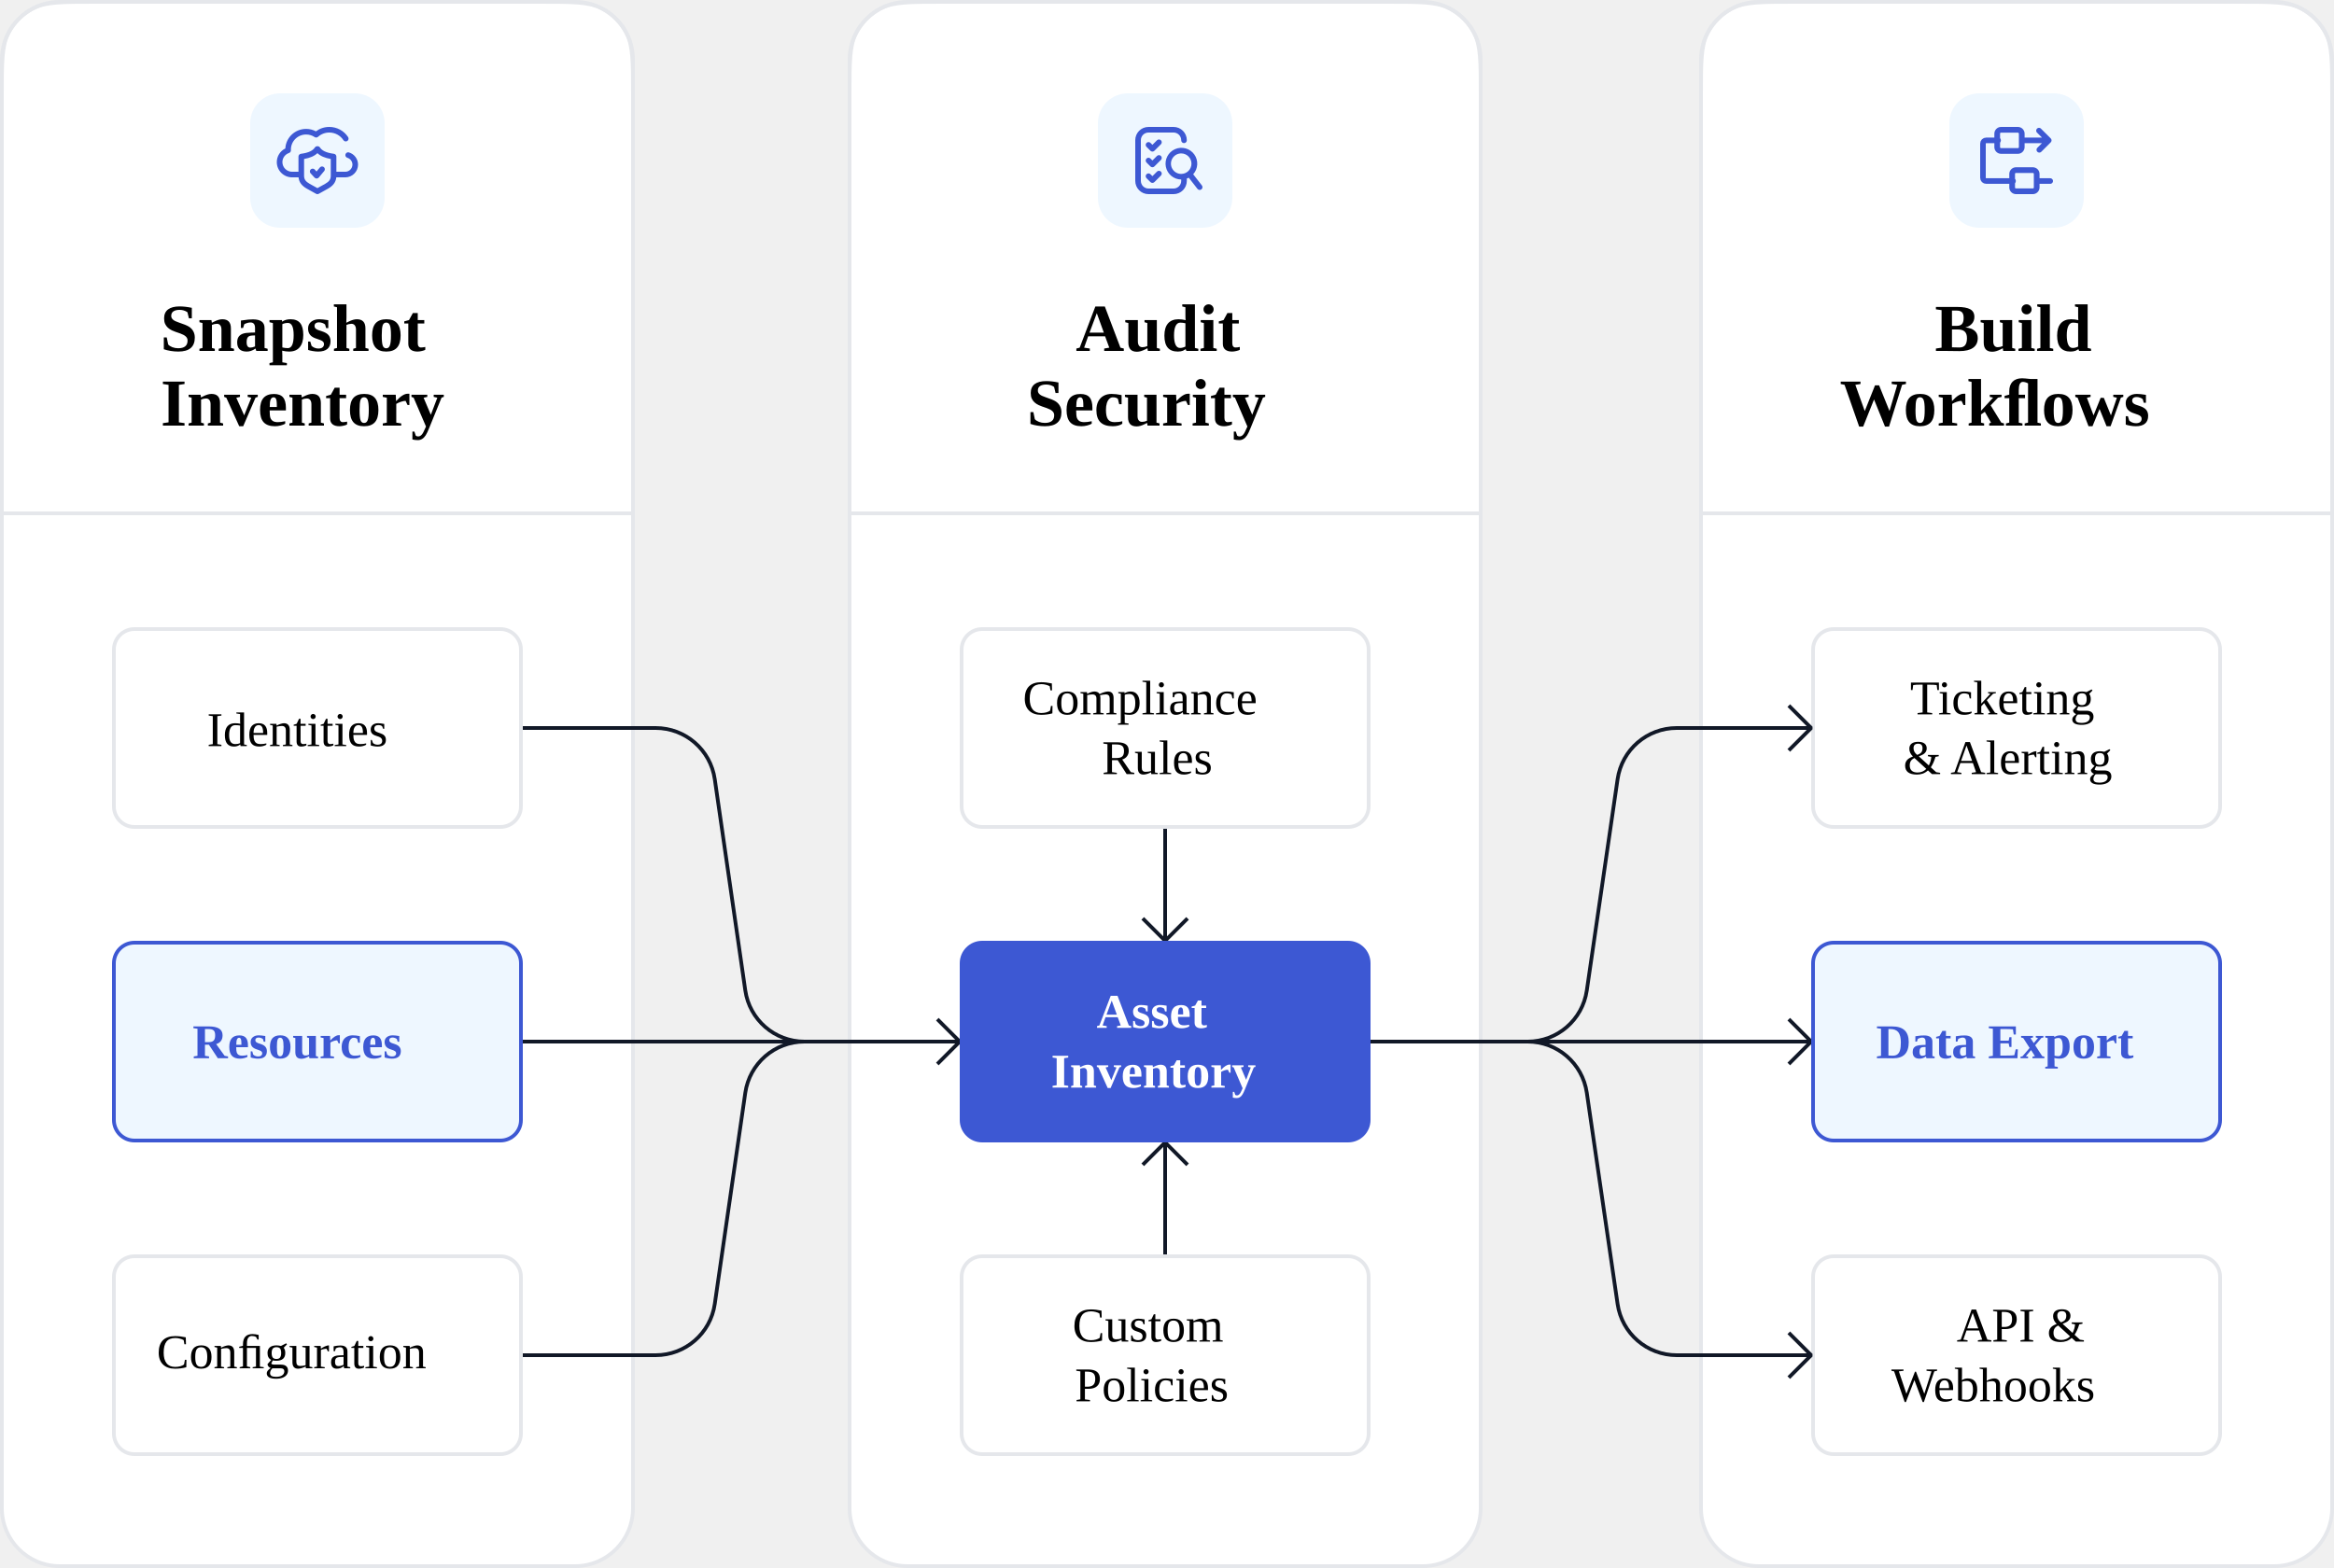
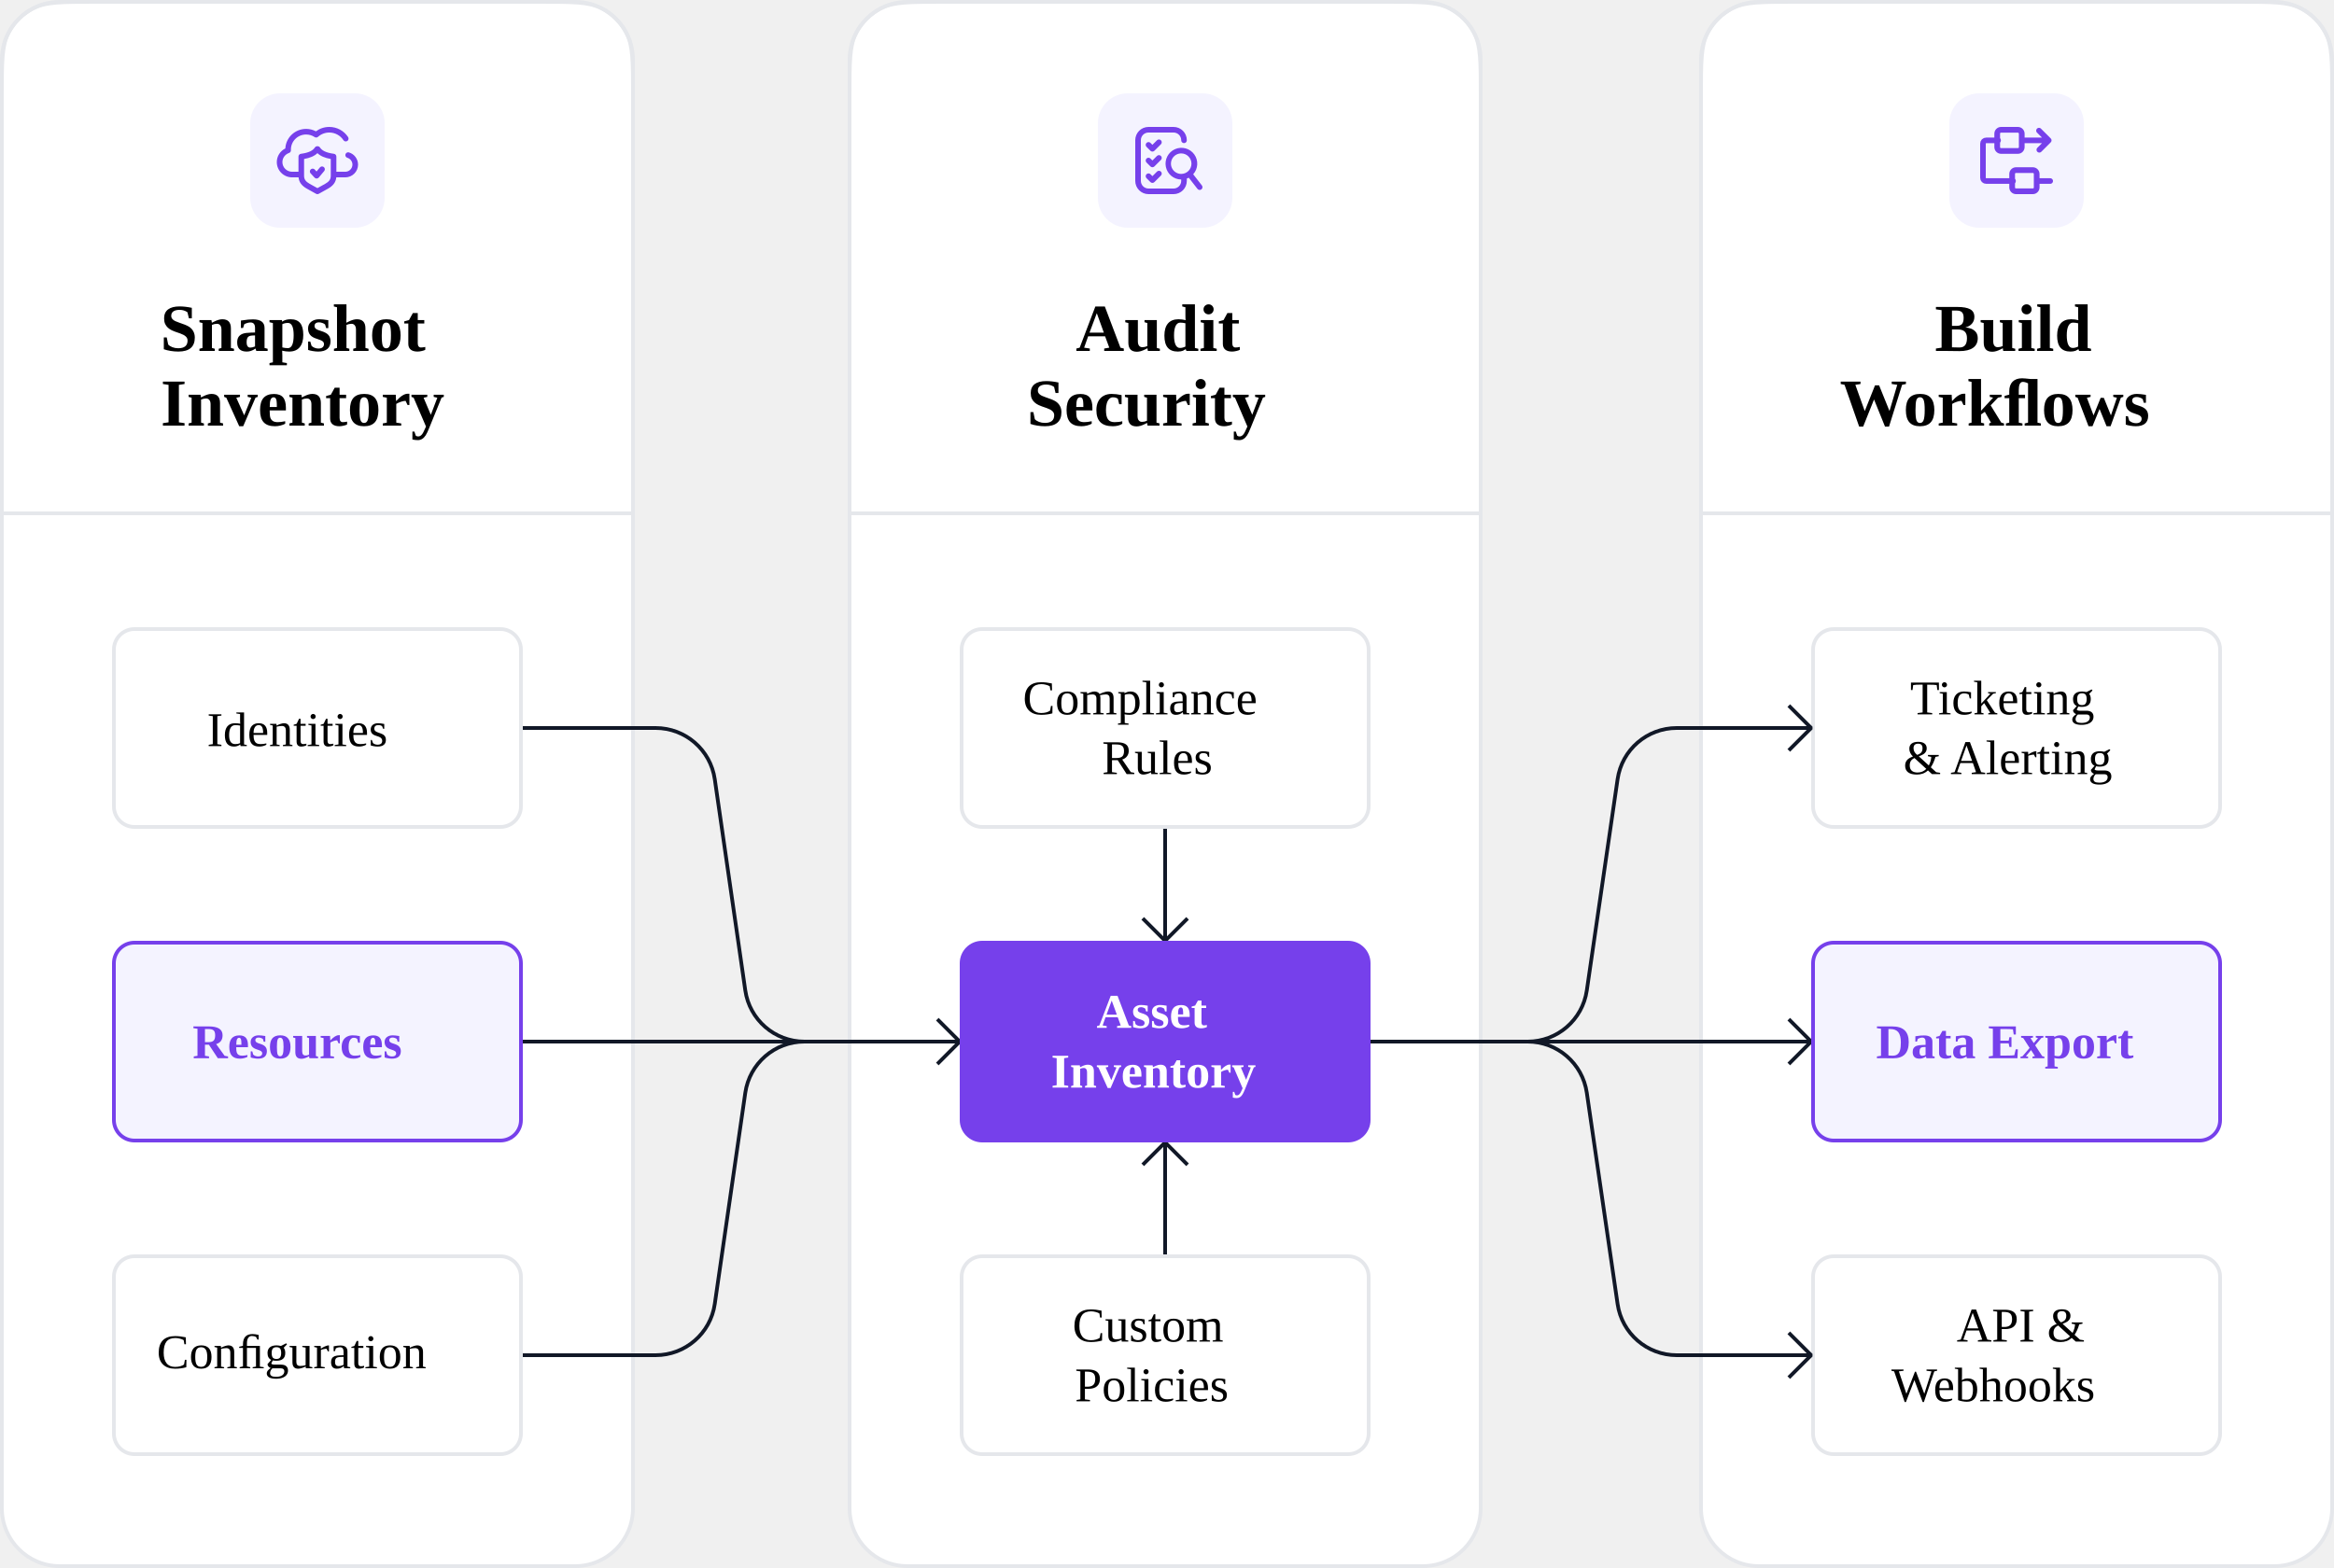
<svg xmlns="http://www.w3.org/2000/svg" fill-rule="evenodd" font-size="13" font-weight="500" viewBox="0 0 625 420">
  <g fill="none" stroke="#e5e7eb">
    <path fill="#fff" d="M169.5 16v388c0 8.555-6.945 15.5-15.5 15.5H16C7.445 419.5.5 412.555.5 404V16C.5 7.445 7.445.5 16 .5h138c8.555 0 15.5 6.945 15.5 15.5zm227 0v388c0 8.555-6.945 15.5-15.5 15.5H243c-8.555 0-15.5-6.945-15.5-15.5V16c0-8.555 6.945-15.5 15.5-15.5h138c8.555 0 15.5 6.945 15.5 15.5zm228 0v388c0 8.555-6.945 15.5-15.5 15.5H471c-8.555 0-15.5-6.945-15.5-15.5V16c0-8.555 6.945-15.5 15.5-15.5h138c8.555 0 15.5 6.945 15.5 15.5z" />
    <path d="M169.5 137.5H.5V25.6c0-4.489 0-7.825.216-10.468.216-2.637.643-4.54 1.473-6.169a15.5 15.5 0 0 1 6.774-6.774c1.629-.83 3.532-1.257 6.169-1.473C17.775.5 21.111.5 25.6.5h118.8c4.489 0 7.825 0 10.468.216 2.637.216 4.54.643 6.169 1.473a15.5 15.5 0 0 1 6.774 6.774c.83 1.629 1.257 3.532 1.473 6.169.216 2.643.216 5.979.216 10.468zm227 0h-169V25.6c0-4.489 0-7.825.216-10.468.216-2.637.643-4.54 1.473-6.169a15.5 15.5 0 0 1 6.774-6.774c1.629-.83 3.532-1.257 6.169-1.473C244.775.5 248.111.5 252.6.5h118.8c4.489 0 7.825 0 10.468.216 2.637.216 4.54.643 6.169 1.473a15.5 15.5 0 0 1 6.774 6.774c.83 1.629 1.257 3.532 1.473 6.169.216 2.643.216 5.979.216 10.468zm228 0h-169V25.6c0-4.489 0-7.825.216-10.468.216-2.637.643-4.54 1.473-6.169a15.5 15.5 0 0 1 6.774-6.774c1.629-.83 3.532-1.257 6.169-1.473C472.775.5 476.111.5 480.6.5h118.8c4.489 0 7.825 0 10.468.216 2.637.216 4.54.643 6.169 1.473a15.5 15.5 0 0 1 6.774 6.774c.83 1.629 1.257 3.532 1.473 6.169.216 2.643.216 5.979.216 10.468zm-485 36.5v42c0 3.036-2.464 5.5-5.5 5.5H36a5.5 5.5 0 0 1-5.5-5.5v-42c0-3.036 2.464-5.5 5.5-5.5h98c3.036 0 5.5 2.464 5.5 5.5zm0 168v42c0 3.036-2.464 5.5-5.5 5.5H36a5.5 5.5 0 0 1-5.5-5.5v-42c0-3.036 2.464-5.5 5.5-5.5h98c3.036 0 5.5 2.464 5.5 5.5zm227-168v42c0 3.036-2.464 5.5-5.5 5.5h-98a5.5 5.5 0 0 1-5.5-5.5v-42c0-3.036 2.464-5.5 5.5-5.5h98c3.036 0 5.5 2.464 5.5 5.5zm0 168v42c0 3.036-2.464 5.5-5.5 5.5h-98a5.5 5.5 0 0 1-5.5-5.5v-42c0-3.036 2.464-5.5 5.5-5.5h98c3.036 0 5.5 2.464 5.5 5.5zm228-168v42c0 3.036-2.464 5.5-5.5 5.5h-98a5.5 5.5 0 0 1-5.5-5.5v-42c0-3.036 2.464-5.5 5.5-5.5h98c3.036 0 5.5 2.464 5.5 5.5zm0 168v42c0 3.036-2.464 5.5-5.5 5.5h-98a5.5 5.5 0 0 1-5.5-5.5v-42c0-3.036 2.464-5.5 5.5-5.5h98c3.036 0 5.5 2.464 5.5 5.5z" />
  </g>
  <g fill="none" stroke="#111827" stroke-linejoin="bevel">
    <path d="M312 222v114m-6-90 6 6 6-6m0 66-6-6-6 6m-166 51h35.566a16 16 0 0 0 15.835-13.712l8.173-56.576A16 16 0 0 1 215.41 279H257m-117-84h35.566a16 16 0 0 1 15.835 13.712l8.173 56.576A16 16 0 0 0 215.41 279H257" />
    <path d="M257 279H140" shape-rendering="crispEdges" />
    <path d="m251 285 6-6-6-6m234-78h-36.005a16 16 0 0 0-15.833 13.693l-8.248 56.614A16 16 0 0 1 409.081 279H367m118 84h-36.005a16 16 0 0 1-15.833-13.693l-8.248-56.614A16 16 0 0 0 409.081 279H367" />
    <path d="M367 279h118" shape-rendering="crispEdges" />
    <path d="m479 201 6-6-6-6m0 96 6-6-6-6m0 96 6-6-6-6" />
  </g>
-   <g fill="#eef7ff">
+   <g fill="#f4f3ff">
    <path d="M103 33v20c0 4.415-3.585 8-8 8H75c-4.415 0-8-3.585-8-8V33c0-4.415 3.585-8 8-8h20c4.415 0 8 3.585 8 8m227 0v20c0 4.415-3.585 8-8 8h-20c-4.415 0-8-3.585-8-8V33c0-4.415 3.585-8 8-8h20c4.415 0 8 3.585 8 8m228 0v20c0 4.415-3.585 8-8 8h-20c-4.415 0-8-3.585-8-8V33c0-4.415 3.585-8 8-8h20c4.415 0 8 3.585 8 8" />
-     <path stroke="#3d58d3" d="M139.5 258v42c0 3.036-2.464 5.5-5.5 5.5H36a5.5 5.5 0 0 1-5.5-5.5v-42c0-3.036 2.464-5.5 5.5-5.5h98c3.036 0 5.5 2.464 5.5 5.5zm455 0v42c0 3.036-2.464 5.5-5.5 5.5h-98a5.5 5.5 0 0 1-5.5-5.5v-42c0-3.036 2.464-5.5 5.5-5.5h98c3.036 0 5.5 2.464 5.5 5.5z" />
+     <path stroke="#7640eb" d="M139.5 258v42c0 3.036-2.464 5.5-5.5 5.5H36a5.5 5.5 0 0 1-5.5-5.5v-42c0-3.036 2.464-5.5 5.5-5.5h98c3.036 0 5.5 2.464 5.5 5.5zm455 0v42c0 3.036-2.464 5.5-5.5 5.5h-98a5.5 5.5 0 0 1-5.5-5.5v-42c0-3.036 2.464-5.5 5.5-5.5h98c3.036 0 5.5 2.464 5.5 5.5z" />
  </g>
-   <path fill="#3d58d3" d="M88.177 34c-1.34 0-2.58.437-3.58 1.176a5.6 5.6 0 0 0-2.626-.651c-2.973 0-5.412 2.315-5.564 5.24a4.08 4.08 0 0 0-2.285 3.66c0 2.26 1.844 4.082 4.108 4.082h1.715c.063.639.276 1.197.626 1.682.412.571.983 1.001 1.615 1.353l.336-.604-.336.604 2.449 1.364a.75.75 0 0 0 .73 0l2.449-1.364-.365-.655.365.655c.632-.352 1.203-.782 1.615-1.353.35-.485.563-1.043.626-1.682h2.388c1.892 0 3.435-1.524 3.435-3.415a3.42 3.42 0 0 0-2.42-3.263.75.75 0 1 0-.44 1.434c.792.243 1.36.974 1.36 1.829a1.925 1.925 0 0 1-1.935 1.915h-2.369V41.94a.75.75 0 0 0-.65-.744c-2.21-.294-3.216-.897-3.744-1.691a.75.75 0 0 0-.624-.335h-.112a.75.75 0 0 0-.624.335c-.528.794-1.534 1.397-3.744 1.691a.75.75 0 0 0-.65.744v4.067H78.23c-1.446 0-2.608-1.162-2.608-2.582 0-1.132.737-2.1 1.771-2.447a.75.75 0 0 0 .511-.744 4 4 0 0 1-.004-.179c0-2.22 1.817-4.03 4.071-4.03.844 0 1.626.253 2.275.686a.75.75 0 0 0 .916-.064 4.5 4.5 0 0 1 3.015-1.147 4.51 4.51 0 0 1 3.786 2.043.75.75 0 0 0 1.256-.821A6.01 6.01 0 0 0 88.177 34m-6.751 8.583c1.59-.281 2.759-.772 3.574-1.563.815.791 1.984 1.282 3.574 1.563v4.518c0 .516-.135.896-.362 1.211-.237.328-.603.627-1.128.92L85 50.392l-2.084-1.16c-.525-.293-.891-.592-1.128-.92-.227-.315-.362-.695-.362-1.211zm5.408 3.209a.751.751 0 0 0-1.152-.962l-.922 1.105-.467-.505a.75.75 0 1 0-1.102 1.017l1.046 1.134a.753.753 0 0 0 1.127-.028zM305.5 37.547c0-1.131.916-2.047 2.047-2.047h6.712c1.13 0 2.047.916 2.047 2.047v.038a.749.749 0 1 0 1.5 0v-.038A3.547 3.547 0 0 0 314.259 34h-6.712A3.547 3.547 0 0 0 304 37.547v10.907a3.547 3.547 0 0 0 3.547 3.547h6.712a3.547 3.547 0 0 0 3.547-3.547v-.622q.271-.1.525-.233l2.328 2.994a.75.75 0 0 0 1.184-.921l-2.329-2.994a4.246 4.246 0 1 0-3.208 1.407v.369c0 1.13-.917 2.047-2.047 2.047h-6.712a2.047 2.047 0 0 1-2.047-2.047zm5.374 1.089a.749.749 0 1 0-1.061-1.06l-1.217 1.217-.519-.518a.75.75 0 1 0-1.061 1.061l1.049 1.048a.75.75 0 0 0 1.061 0zm0 3.135a.75.75 0 0 1 0 1.061l-1.748 1.747a.75.75 0 0 1-1.061 0l-1.049-1.048a.75.75 0 1 1 1.061-1.061l.519.518 1.217-1.217a.75.75 0 0 1 1.061 0m0 5.256a.75.75 0 1 0-1.061-1.061l-1.217 1.218-.519-.519a.75.75 0 1 0-1.061 1.061l1.049 1.049a.754.754 0 0 0 1.061 0zm5.482-5.934a2.747 2.747 0 1 0 .001 5.493 2.747 2.747 0 0 0-.001-5.493M540.35 35.53c.09 0 .27.09.27.27v3.6q0 .27-.27.27h-4.5q-.27 0-.27-.27v-3.6q0-.27.27-.27zm0-1.53h-4.5c-.99 0-1.8.81-1.8 1.8v3.6c0 .99.81 1.8 1.8 1.8h4.5c.99 0 1.8-.81 1.8-1.8v-3.6c0-.99-.81-1.8-1.8-1.8m4 12.33q.27 0 .27.27v3.6q0 .27-.27.27h-4.5q-.27 0-.27-.27v-3.6q0-.27.27-.27zm0-1.53h-4.5c-.99 0-1.8.81-1.8 1.8v3.6c0 .99.81 1.8 1.8 1.8h4.5c.99 0 1.8-.81 1.8-1.8v-3.6c0-.99-.81-1.8-1.8-1.8M367 258v42c0 3.311-2.689 6-6 6h-98c-3.311 0-6-2.689-6-6v-42c0-3.311 2.689-6 6-6h98c3.311 0 6 2.689 6 6" />
-   <path fill="none" stroke="#3d58d3" stroke-linecap="round" stroke-linejoin="round" stroke-width="1.5" d="M548.55 37.6h-6.4M549 48.49h-3m-6.95 0h-7.15c-.54 0-.9-.36-.9-.9V38.5c0-.54.36-.9.9-.9h3.15M546 34.99l2.61 2.61-2.52 2.52" />
+   <path fill="#7640eb" d="M88.177 34c-1.34 0-2.58.437-3.58 1.176a5.6 5.6 0 0 0-2.626-.651c-2.973 0-5.412 2.315-5.564 5.24a4.08 4.08 0 0 0-2.285 3.66c0 2.26 1.844 4.082 4.108 4.082h1.715c.063.639.276 1.197.626 1.682.412.571.983 1.001 1.615 1.353l.336-.604-.336.604 2.449 1.364a.75.75 0 0 0 .73 0l2.449-1.364-.365-.655.365.655c.632-.352 1.203-.782 1.615-1.353.35-.485.563-1.043.626-1.682h2.388c1.892 0 3.435-1.524 3.435-3.415a3.42 3.42 0 0 0-2.42-3.263.75.75 0 1 0-.44 1.434c.792.243 1.36.974 1.36 1.829a1.925 1.925 0 0 1-1.935 1.915h-2.369V41.94a.75.75 0 0 0-.65-.744c-2.21-.294-3.216-.897-3.744-1.691a.75.75 0 0 0-.624-.335h-.112a.75.75 0 0 0-.624.335c-.528.794-1.534 1.397-3.744 1.691a.75.75 0 0 0-.65.744v4.067H78.23c-1.446 0-2.608-1.162-2.608-2.582 0-1.132.737-2.1 1.771-2.447a.75.75 0 0 0 .511-.744 4 4 0 0 1-.004-.179c0-2.22 1.817-4.03 4.071-4.03.844 0 1.626.253 2.275.686a.75.75 0 0 0 .916-.064 4.5 4.5 0 0 1 3.015-1.147 4.51 4.51 0 0 1 3.786 2.043.75.75 0 0 0 1.256-.821A6.01 6.01 0 0 0 88.177 34m-6.751 8.583c1.59-.281 2.759-.772 3.574-1.563.815.791 1.984 1.282 3.574 1.563v4.518c0 .516-.135.896-.362 1.211-.237.328-.603.627-1.128.92L85 50.392l-2.084-1.16c-.525-.293-.891-.592-1.128-.92-.227-.315-.362-.695-.362-1.211zm5.408 3.209a.751.751 0 0 0-1.152-.962l-.922 1.105-.467-.505a.75.75 0 1 0-1.102 1.017l1.046 1.134a.753.753 0 0 0 1.127-.028zM305.5 37.547c0-1.131.916-2.047 2.047-2.047h6.712c1.13 0 2.047.916 2.047 2.047v.038a.749.749 0 1 0 1.5 0v-.038A3.547 3.547 0 0 0 314.259 34h-6.712A3.547 3.547 0 0 0 304 37.547v10.907a3.547 3.547 0 0 0 3.547 3.547h6.712a3.547 3.547 0 0 0 3.547-3.547v-.622q.271-.1.525-.233l2.328 2.994a.75.75 0 0 0 1.184-.921l-2.329-2.994a4.246 4.246 0 1 0-3.208 1.407v.369c0 1.13-.917 2.047-2.047 2.047h-6.712a2.047 2.047 0 0 1-2.047-2.047zm5.374 1.089a.749.749 0 1 0-1.061-1.06l-1.217 1.217-.519-.518a.75.75 0 1 0-1.061 1.061l1.049 1.048a.75.75 0 0 0 1.061 0zm0 3.135a.75.75 0 0 1 0 1.061l-1.748 1.747a.75.75 0 0 1-1.061 0l-1.049-1.048a.75.75 0 1 1 1.061-1.061l.519.518 1.217-1.217a.75.75 0 0 1 1.061 0m0 5.256a.75.75 0 1 0-1.061-1.061l-1.217 1.218-.519-.519a.75.75 0 1 0-1.061 1.061l1.049 1.049a.754.754 0 0 0 1.061 0zm5.482-5.934a2.747 2.747 0 1 0 .001 5.493 2.747 2.747 0 0 0-.001-5.493M540.35 35.53c.09 0 .27.09.27.27v3.6q0 .27-.27.27h-4.5q-.27 0-.27-.27v-3.6q0-.27.27-.27zm0-1.53h-4.5c-.99 0-1.8.81-1.8 1.8v3.6c0 .99.81 1.8 1.8 1.8h4.5c.99 0 1.8-.81 1.8-1.8v-3.6c0-.99-.81-1.8-1.8-1.8m4 12.33q.27 0 .27.27v3.6q0 .27-.27.27h-4.5q-.27 0-.27-.27v-3.6q0-.27.27-.27zm0-1.53h-4.5c-.99 0-1.8.81-1.8 1.8v3.6c0 .99.81 1.8 1.8 1.8h4.5c.99 0 1.8-.81 1.8-1.8v-3.6c0-.99-.81-1.8-1.8-1.8M367 258v42c0 3.311-2.689 6-6 6h-98c-3.311 0-6-2.689-6-6v-42c0-3.311 2.689-6 6-6h98c3.311 0 6 2.689 6 6" />
+   <path fill="none" stroke="#7640eb" stroke-linecap="round" stroke-linejoin="round" stroke-width="1.5" d="M548.55 37.6h-6.4M549 48.49h-3m-6.95 0h-7.15c-.54 0-.9-.36-.9-.9V38.5c0-.54.36-.9.9-.9h3.15M546 34.99l2.61 2.61-2.52 2.52" />
  <g font-weight="700">
    <g font-size="18">
      <text x="126.752" y="81.951" transform="translate(-83.84 12.049)">Snapshot</text>
      <text x="126.851" y="101.951" transform="translate(-83.84 12.049)">Inventory</text>
      <text x="144.95" y="81.951" transform="translate(143.11 12.049)">Audit</text>
      <text x="131.873" y="101.951" transform="translate(143.11 12.049)">Security</text>
      <text x="146.498" y="81.951" transform="translate(371.61 12.049)">Build</text>
      <text x="121.046" y="101.951" transform="translate(371.61 12.049)">Workﬂows</text>
    </g>
    <g fill="#fff">
      <text x="59.013" y="183.484" transform="translate(234.62 91.831)">Asset</text>
      <text x="46.806" y="199.484" transform="translate(234.62 91.831)">Inventory</text>
    </g>
-     <g fill="#3d58d3">
+     <g fill="#7640eb">
      <text x="51.57" y="283.445">Resources</text>
      <text x="502.372" y="283.445">Data Export</text>
    </g>
  </g>
  <text x="55.419" y="199.843">Identities</text>
  <text x="41.97" y="366.491">Conﬁguration</text>
  <text x="46.806" y="183.484" transform="translate(227.08 7.861)">Compliance</text>
  <text x="68.003" y="199.484" transform="translate(227.08 7.861)">Rules</text>
  <text x="60.021" y="183.484" transform="translate(227.16 175.86)">Custom</text>
  <text x="60.671" y="199.484" transform="translate(227.16 175.86)">Policies</text>
  <text x="56.264" y="183.484" transform="translate(455.22 7.861)">Ticketing</text>
  <text x="54.437" y="199.484" transform="translate(455.22 7.861)">&amp; Alerting</text>
  <text x="68.536" y="183.484" transform="translate(455.42 175.86)">API &amp;</text>
  <text x="51.044" y="199.484" transform="translate(455.42 175.86)">Webhooks</text>
</svg>
